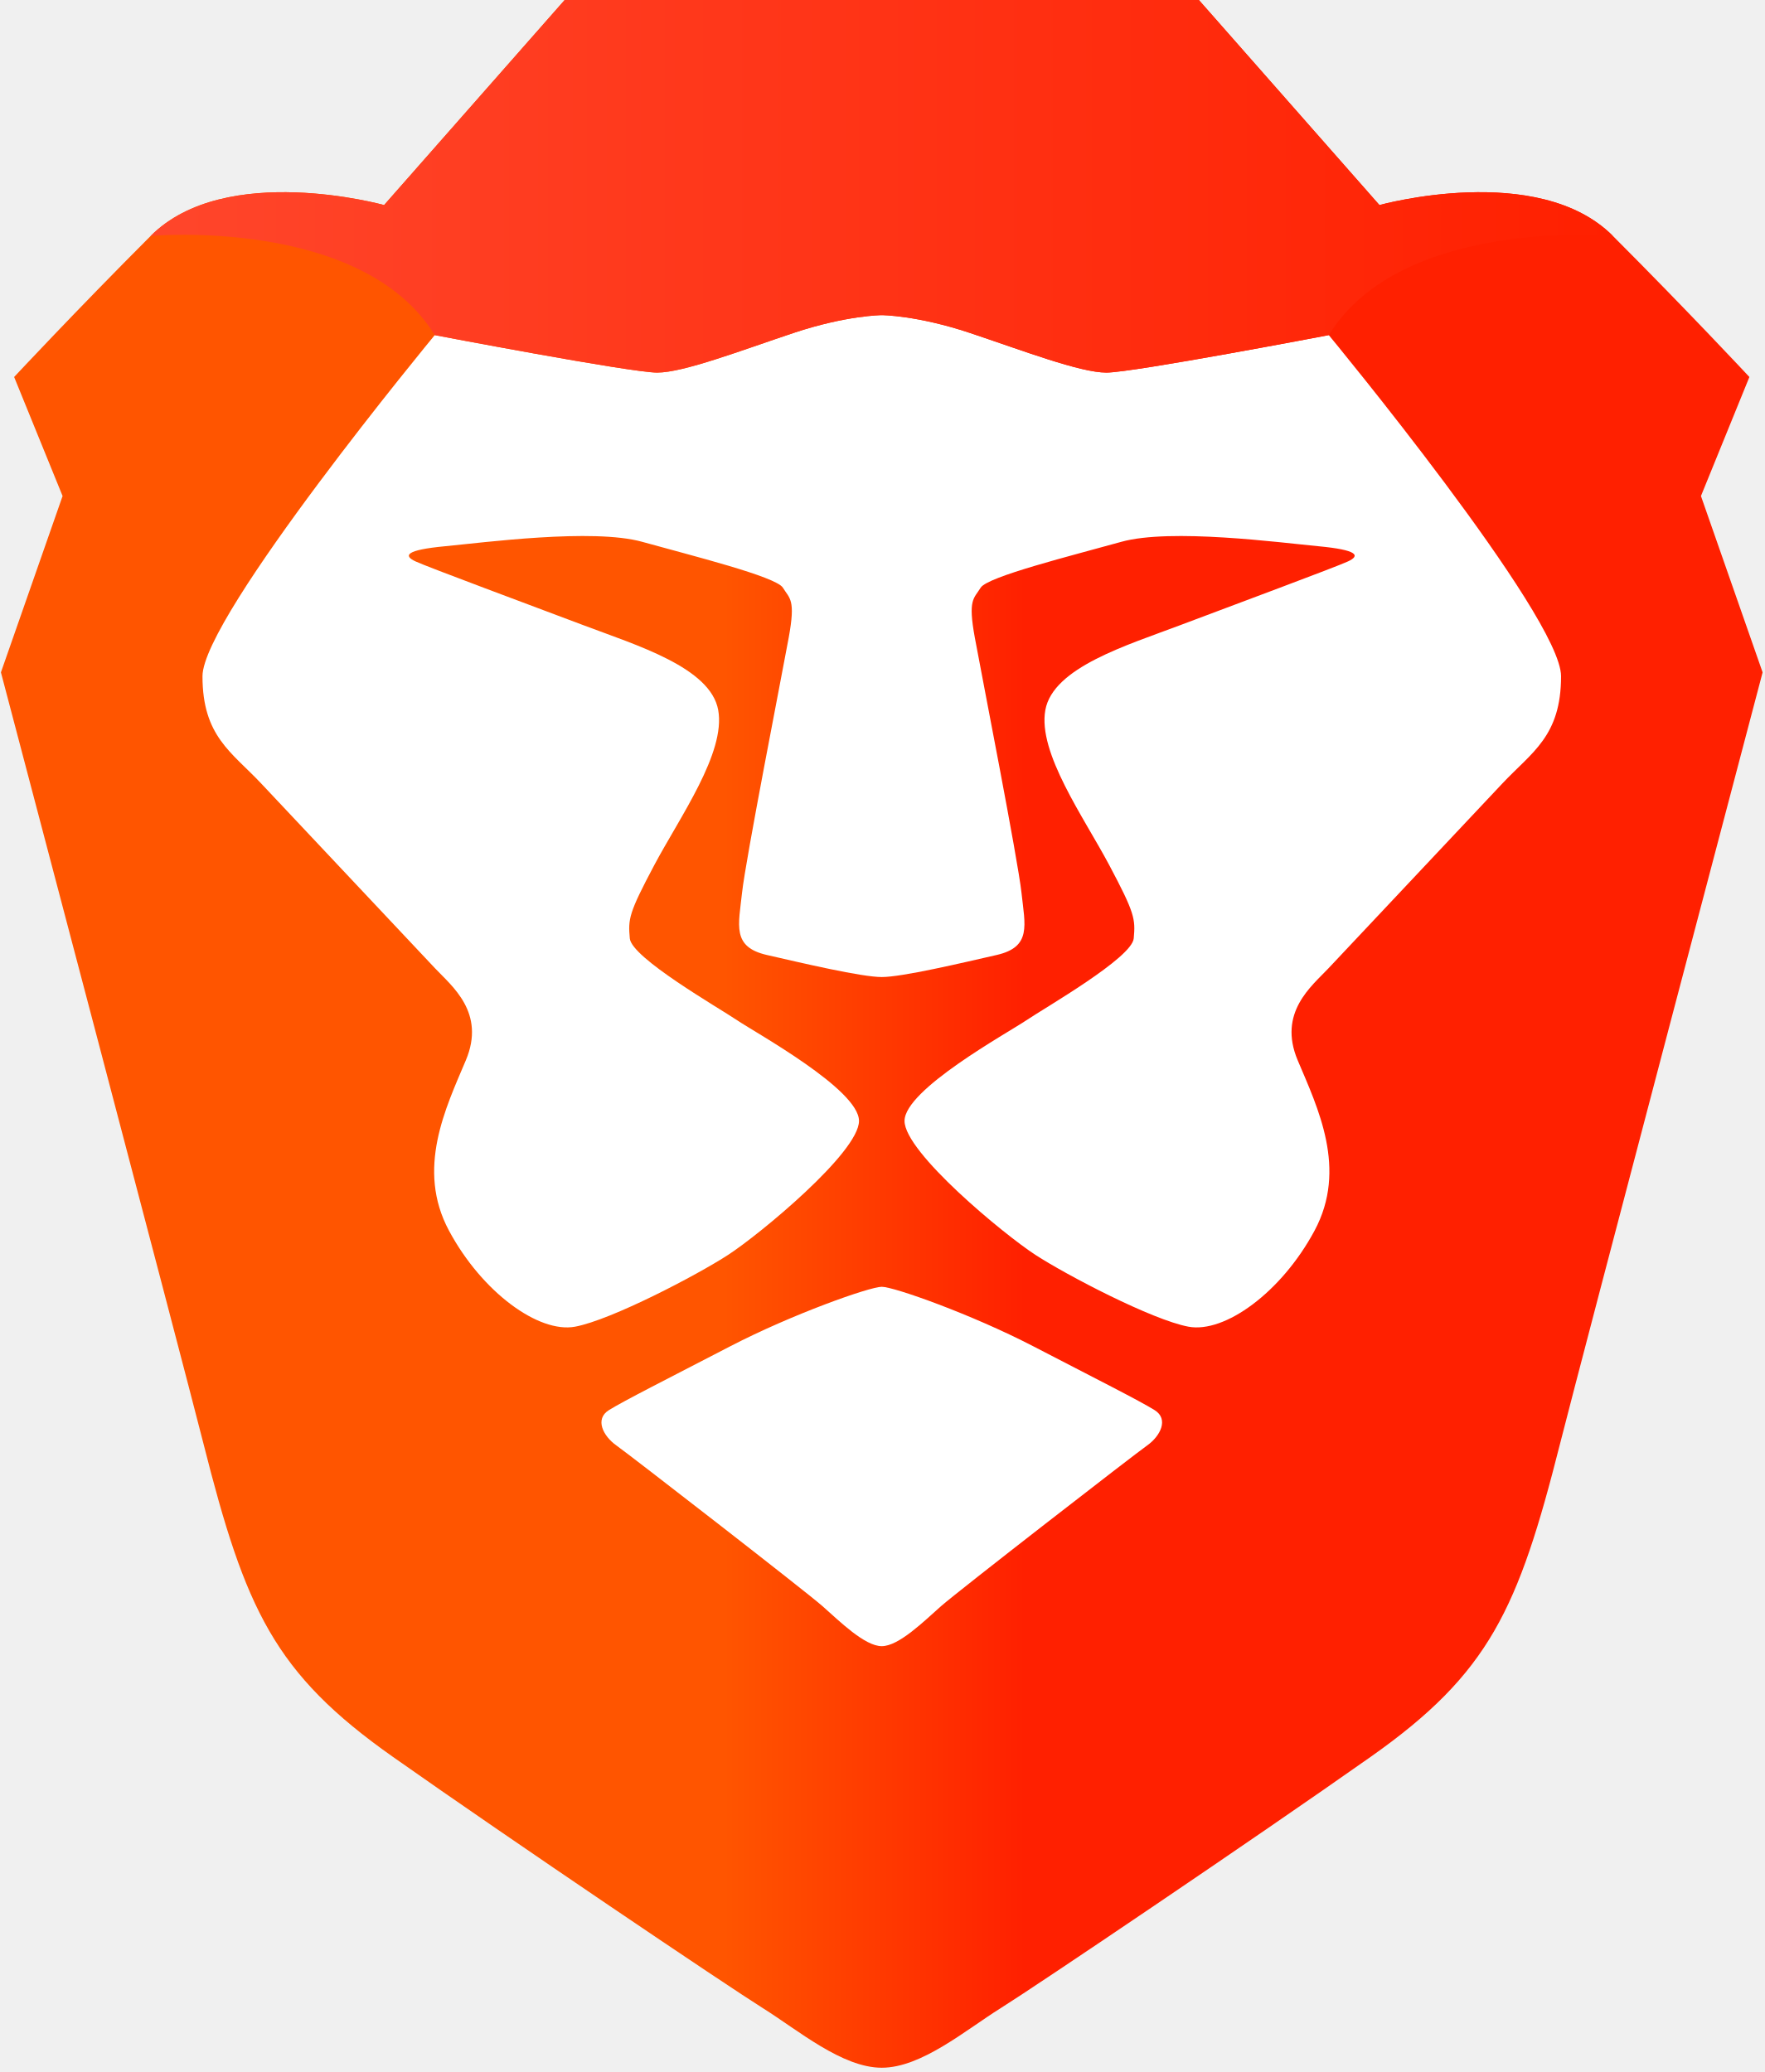
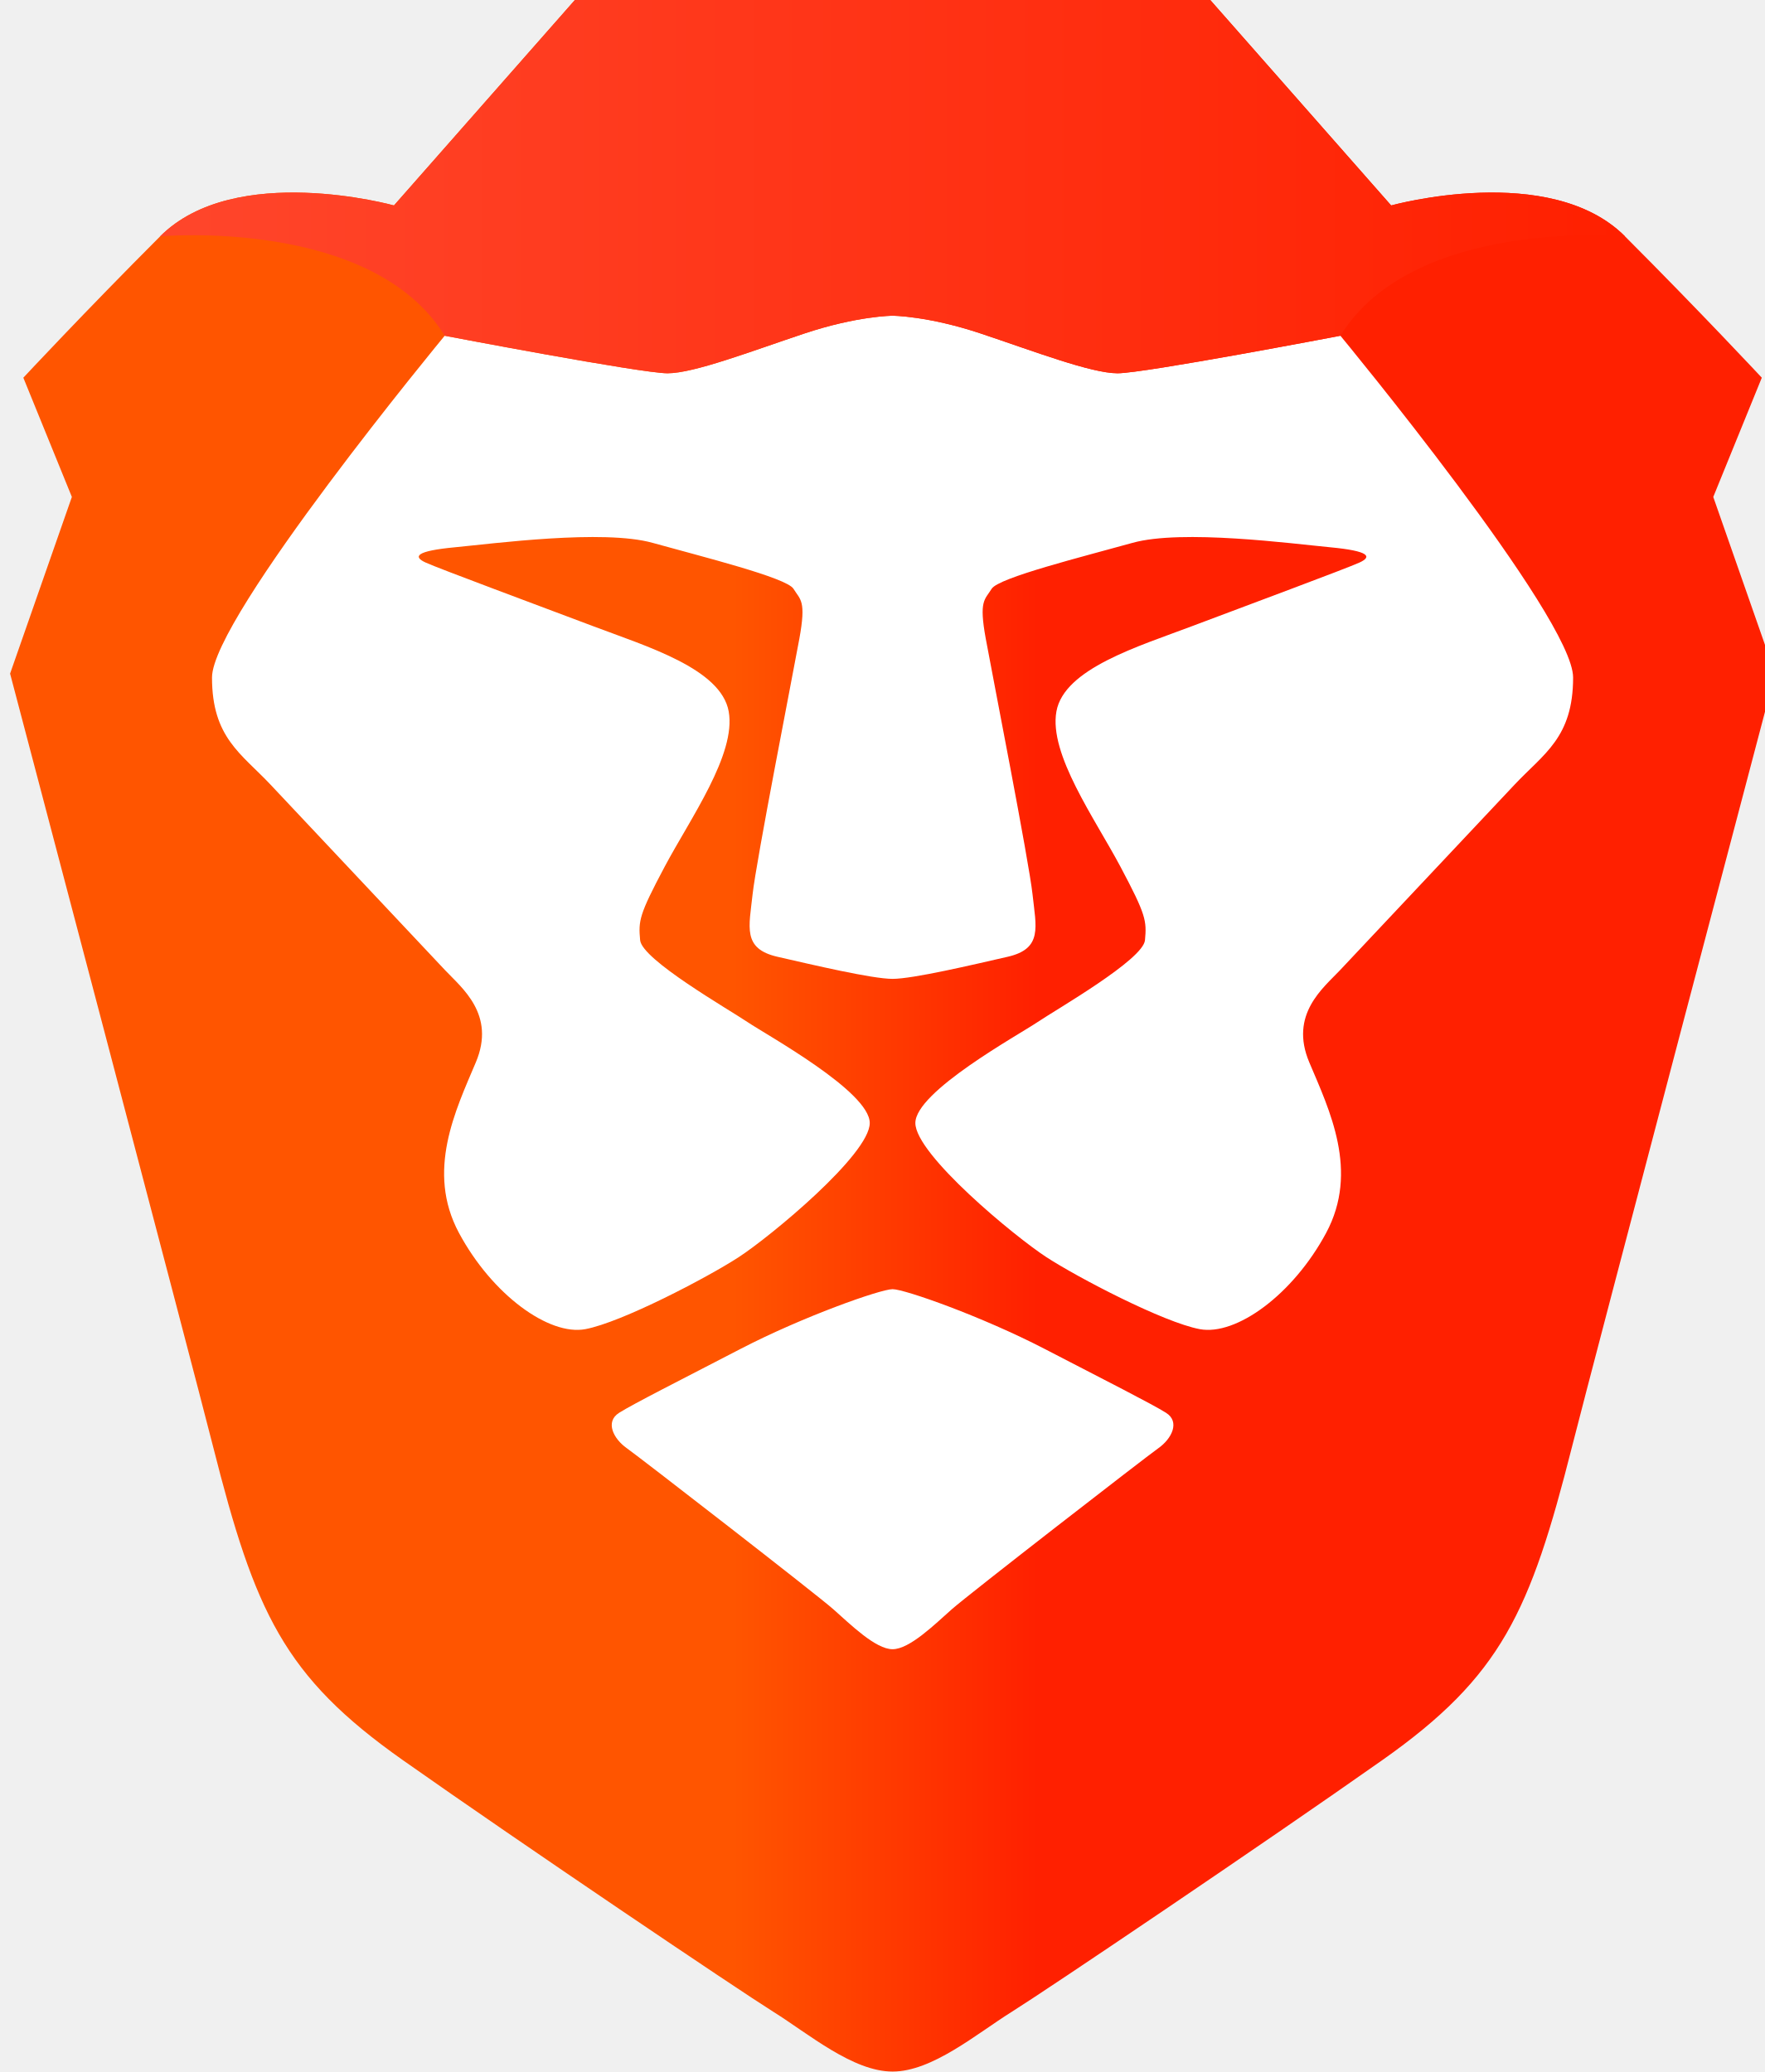
- <svg xmlns="http://www.w3.org/2000/svg" xmlns:xlink="http://www.w3.org/1999/xlink" width="218px" height="256px" viewBox="0 0 218 256" version="1.1">
-   <defs>
-     <linearGradient x1="0%" y1="50.706%" x2="100%" y2="50.706%" id="linearGradient-1">
-       <stop stop-color="#FF5500" offset="0%" />
-       <stop stop-color="#FF5500" offset="40.988%" />
-       <stop stop-color="#FF2000" offset="58.198%" />
-       <stop stop-color="#FF2000" offset="100%" />
+ <svg xmlns="http://www.w3.org/2000/svg" xmlns:xlink="http://www.w3.org/1999/xlink" width="20" height="23.486" viewBox="0 0 20 23.486" version="1.1" id="svg6">
+   <defs id="defs6">
+     <linearGradient x1="0" y1="119.552" x2="235.777" y2="119.552" id="linearGradient-1" gradientTransform="scale(0.9229053,1.083535)" gradientUnits="userSpaceOnUse">
+       <stop stop-color="#FF5500" offset="0%" id="stop1" />
+       <stop stop-color="#FF5500" offset="40.988%" id="stop2" />
+       <stop stop-color="#FF2000" offset="58.198%" id="stop3" />
+       <stop stop-color="#FF2000" offset="100%" id="stop4" />
    </linearGradient>
-     <linearGradient x1="2.148%" y1="50.706%" x2="100%" y2="50.706%" id="linearGradient-2">
-       <stop stop-color="#FF452A" offset="0%" />
-       <stop stop-color="#FF2000" offset="100%" />
+     <linearGradient x1="11.297" y1="46.234" x2="100.519" y2="46.234" id="linearGradient-2" gradientTransform="scale(1.980754,0.5048582)" gradientUnits="userSpaceOnUse">
+       <stop stop-color="#FF452A" offset="0%" id="stop5" />
+       <stop stop-color="#FF2000" offset="100%" id="stop6" />
    </linearGradient>
-     <path d="M170.272,25.336 L147.968,0 L108.8,0 L69.632,0 L47.328,25.336 C47.328,25.336 27.744,19.889 18.496,29.149 C18.496,29.149 44.608,26.789 53.584,41.404 C53.584,41.404 77.792,46.034 81.056,46.034 C84.32,46.034 91.392,43.31 97.92,41.132 C104.448,38.953 108.8,38.937 108.8,38.937 C108.8,38.937 113.152,38.953 119.68,41.132 C126.208,43.31 133.28,46.034 136.544,46.034 C139.808,46.034 164.016,41.404 164.016,41.404 C172.992,26.789 199.104,29.149 199.104,29.149 C189.856,19.889 170.272,25.336 170.272,25.336" id="path-3" />
+     <path d="M 170.272,25.336 147.968,1.0893617e-4 h -39.168 -39.168 L 47.328,25.336 c 0,0 -19.584,-5.447 -28.832,3.813 0,0 26.112,-2.36 35.088,12.255 0,0 24.208,4.63 27.472,4.63 3.264,0 10.336,-2.723 16.864,-4.902 6.528,-2.179 10.88,-2.195 10.88,-2.195 0,0 4.352,0.016 10.88,2.195 6.528,2.179 13.6,4.902 16.864,4.902 3.264,0 27.472,-4.63 27.472,-4.63 8.976,-14.615 35.088,-12.255 35.088,-12.255 -9.248,-9.26 -28.832,-3.813 -28.832,-3.813" id="path-3" />
  </defs>
-   <g id="starting-collection" stroke="none" stroke-width="1" fill="none" fill-rule="evenodd">
-     <g id="Build-Icons" transform="translate(-70, -350)">
-       <g id="build-icons/Stable" transform="translate(50, 350)">
-         <g id="Logo" transform="translate(20.11429, 0)">
-           <path d="M209.984,61.285 L215.968,46.578 C215.968,46.578 208.352,38.408 199.104,29.149 C189.856,19.889 170.272,25.336 170.272,25.336 L147.968,0 L108.8,0 L69.632,0 L47.328,25.336 C47.328,25.336 27.744,19.889 18.496,29.149 C9.248,38.408 1.632,46.578 1.632,46.578 L7.616,61.285 L0,83.072 C0,83.072 22.399,168.018 25.024,178.391 C30.192,198.817 33.728,206.715 48.416,217.064 C63.104,227.413 89.76,245.387 94.112,248.11 C98.464,250.834 103.904,255.473 108.8,255.473 C113.696,255.473 119.136,250.834 123.488,248.11 C127.84,245.387 154.496,227.413 169.184,217.064 C183.872,206.715 187.408,198.817 192.576,178.391 C195.2,168.018 217.6,83.072 217.6,83.072 L209.984,61.285 Z" id="Head" fill="url(#linearGradient-1)" />
-           <path d="M164.016,41.404 C164.016,41.404 192.704,76.127 192.704,83.549 C192.704,90.97 189.096,92.929 185.467,96.787 C181.839,100.645 165.991,117.494 163.956,119.657 C161.921,121.821 157.684,125.102 160.177,131.007 C162.669,136.912 166.345,144.426 162.257,152.047 C158.168,159.668 151.164,164.755 146.676,163.914 C142.188,163.072 131.648,157.557 127.772,155.038 C123.896,152.519 111.612,142.375 111.612,138.493 C111.612,134.613 124.31,127.644 126.656,126.061 C129.003,124.478 139.703,118.349 139.922,115.944 C140.141,113.538 140.058,112.833 136.9,106.889 C133.742,100.945 128.055,93.014 129.002,87.736 C129.948,82.459 139.12,79.715 145.665,77.24 C152.21,74.766 164.811,70.092 166.385,69.365 C167.96,68.638 167.553,67.946 162.784,67.493 C158.016,67.041 144.483,65.242 138.382,66.945 C132.281,68.647 121.858,71.238 121.014,72.612 C120.17,73.985 119.425,74.031 120.292,78.77 C121.159,83.509 125.623,106.247 126.056,110.286 C126.489,114.325 127.337,116.995 122.988,117.991 C118.638,118.986 111.316,120.715 108.8,120.715 C106.284,120.715 98.962,118.986 94.613,117.991 C90.263,116.995 91.11,114.325 91.544,110.286 C91.977,106.247 96.441,83.509 97.308,78.77 C98.175,74.031 97.43,73.985 96.586,72.612 C95.742,71.238 85.318,68.647 79.217,66.945 C73.116,65.242 59.584,67.041 54.816,67.493 C50.047,67.946 49.64,68.638 51.214,69.365 C52.789,70.092 65.391,74.766 71.935,77.24 C78.48,79.715 87.652,82.459 88.599,87.736 C89.545,93.014 83.858,100.945 80.7,106.889 C77.542,112.833 77.459,113.538 77.678,115.944 C77.897,118.349 88.598,124.478 90.944,126.061 C93.29,127.644 105.988,134.613 105.988,138.493 C105.988,142.375 93.704,152.519 89.828,155.038 C85.952,157.557 75.412,163.072 70.924,163.914 C66.436,164.755 59.432,159.668 55.343,152.047 C51.255,144.426 54.932,136.912 57.423,131.007 C59.915,125.102 55.679,121.821 53.643,119.657 C51.609,117.494 35.761,100.645 32.133,96.787 C28.504,92.929 24.896,90.97 24.896,83.549 C24.896,76.127 53.584,41.404 53.584,41.404 C53.584,41.404 77.792,46.034 81.056,46.034 C84.32,46.034 91.392,43.31 97.92,41.132 C104.448,38.953 108.8,38.937 108.8,38.937 C108.8,38.937 113.152,38.953 119.68,41.132 C126.208,43.31 133.28,46.034 136.544,46.034 C139.808,46.034 164.016,41.404 164.016,41.404 Z M142.51,174.228 C144.285,175.341 143.202,177.44 141.585,178.585 C139.967,179.73 118.228,196.584 116.118,198.447 C114.008,200.311 110.908,203.387 108.8,203.387 C106.692,203.387 103.591,200.311 101.482,198.447 C99.371,196.584 77.633,179.73 76.015,178.585 C74.397,177.44 73.315,175.341 75.09,174.228 C76.867,173.115 82.423,170.306 90.089,166.334 C97.755,162.362 107.309,158.985 108.8,158.985 C110.291,158.985 119.845,162.362 127.511,166.334 C135.177,170.306 140.733,173.115 142.51,174.228 Z" id="Face" fill="#FFFFFF" />
-           <mask id="mask-4" fill="white">
-             <use xlink:href="#path-3" />
+   <g id="starting-collection" stroke="none" stroke-width="1" fill="none" fill-rule="evenodd" transform="matrix(0.09191176,0,0,0.09191176,0.1038806,9.8923658e-5)">
+     <g id="Build-Icons" transform="translate(-70,-350)">
+       <g id="build-icons/Stable" transform="translate(50,350)">
+         <g id="Logo" transform="translate(20.11429)">
+           <path d="m 209.984,61.285 5.984,-14.706 c 0,0 -7.616,-8.17 -16.864,-17.43 -9.248,-9.26 -28.832,-3.813 -28.832,-3.813 L 147.968,1.0893617e-4 h -39.168 -39.168 L 47.328,25.336 c 0,0 -19.584,-5.447 -28.832,3.813 C 9.248,38.408 1.632,46.578 1.632,46.578 l 5.984,14.706 -7.616,21.787 c 0,0 22.399,84.946 25.024,95.319 5.168,20.426 8.704,28.323 23.392,38.672 14.688,10.349 41.344,28.323 45.696,31.047 4.352,2.723 9.792,7.362 14.688,7.362 4.896,0 10.336,-4.639 14.688,-7.362 4.352,-2.723 31.008,-20.698 45.696,-31.047 14.688,-10.349 18.224,-18.247 23.392,-38.672 2.624,-10.373 25.024,-95.319 25.024,-95.319 z" id="Head" fill="url(#linearGradient-1)" style="fill:url(#linearGradient-1)" />
+           <path d="m 164.016,41.404 c 0,0 28.688,34.723 28.688,42.145 0,7.421 -3.609,9.38 -7.237,13.238 -3.628,3.858 -19.476,20.707 -21.511,22.871 -2.035,2.164 -6.272,5.445 -3.78,11.35 2.492,5.905 6.168,13.419 2.08,21.04 -4.089,7.621 -11.093,12.708 -15.581,11.867 -4.488,-0.842 -15.028,-6.356 -18.904,-8.876 -3.876,-2.519 -16.161,-12.663 -16.161,-16.545 0,-3.881 12.699,-10.85 15.044,-12.433 2.347,-1.583 13.047,-7.711 13.267,-10.116 0.219,-2.406 0.135,-3.111 -3.022,-9.055 -3.158,-5.944 -8.845,-13.876 -7.898,-19.153 0.947,-5.277 10.118,-8.021 16.664,-10.496 6.544,-2.474 19.146,-7.148 20.72,-7.875 1.575,-0.727 1.168,-1.419 -3.601,-1.872 -4.768,-0.453 -18.301,-2.251 -24.402,-0.548 -6.101,1.703 -16.524,4.293 -17.368,5.667 -0.844,1.374 -1.589,1.42 -0.722,6.159 0.867,4.739 5.331,27.477 5.764,31.516 0.434,4.039 1.281,6.709 -3.068,7.705 -4.35,0.996 -11.672,2.724 -14.188,2.724 -2.516,0 -9.838,-1.729 -14.188,-2.724 -4.35,-0.996 -3.502,-3.666 -3.069,-7.705 0.434,-4.039 4.897,-26.777 5.764,-31.516 0.867,-4.739 0.122,-4.785 -0.722,-6.159 -0.844,-1.374 -11.268,-3.964 -17.369,-5.667 -6.101,-1.703 -19.633,0.096 -24.402,0.548 -4.769,0.453 -5.176,1.145 -3.601,1.872 1.574,0.727 14.176,5.401 20.72,7.875 6.545,2.475 15.717,5.219 16.664,10.496 0.947,5.277 -4.741,13.209 -7.898,19.153 -3.158,5.944 -3.242,6.649 -3.022,9.055 0.219,2.405 10.92,8.534 13.266,10.116 2.346,1.583 15.044,8.552 15.044,12.433 0,3.881 -12.284,14.026 -16.16,16.545 -3.876,2.519 -14.416,8.034 -18.904,8.876 -4.488,0.841 -11.492,-4.246 -15.581,-11.867 -4.088,-7.621 -0.412,-15.135 2.08,-21.04 2.492,-5.905 -1.744,-9.185 -3.78,-11.35 -2.035,-2.163 -17.882,-19.013 -21.511,-22.871 -3.628,-3.858 -7.237,-5.817 -7.237,-13.238 0,-7.421 28.688,-42.145 28.688,-42.145 0,0 24.208,4.63 27.472,4.63 3.264,0 10.336,-2.723 16.864,-4.902 6.528,-2.179 10.88,-2.195 10.88,-2.195 0,0 4.352,0.016 10.88,2.195 6.528,2.179 13.6,4.902 16.864,4.902 3.264,0 27.472,-4.63 27.472,-4.63 z M 142.51,174.228 c 1.776,1.113 0.693,3.212 -0.925,4.357 -1.618,1.145 -23.357,18 -25.466,19.862 -2.11,1.863 -5.21,4.94 -7.318,4.94 -2.108,0 -5.209,-3.077 -7.318,-4.94 -2.11,-1.863 -23.848,-18.717 -25.466,-19.862 -1.618,-1.145 -2.7,-3.244 -0.925,-4.357 1.776,-1.113 7.332,-3.922 14.999,-7.894 7.666,-3.972 17.22,-7.349 18.711,-7.349 1.491,0 11.045,3.377 18.711,7.349 7.666,3.972 13.222,6.781 14.998,7.894 z" id="Face" fill="#ffffff" />
+           <mask id="mask-4" fill="#ffffff">
+             <use xlink:href="#path-3" id="use6" />
          </mask>
-           <use id="Top-Head" fill="url(#linearGradient-2)" xlink:href="#path-3" />
+           <use id="Top-Head" fill="url(#linearGradient-2)" xlink:href="#path-3" style="fill:url(#linearGradient-2)" />
        </g>
      </g>
    </g>
  </g>
</svg>
